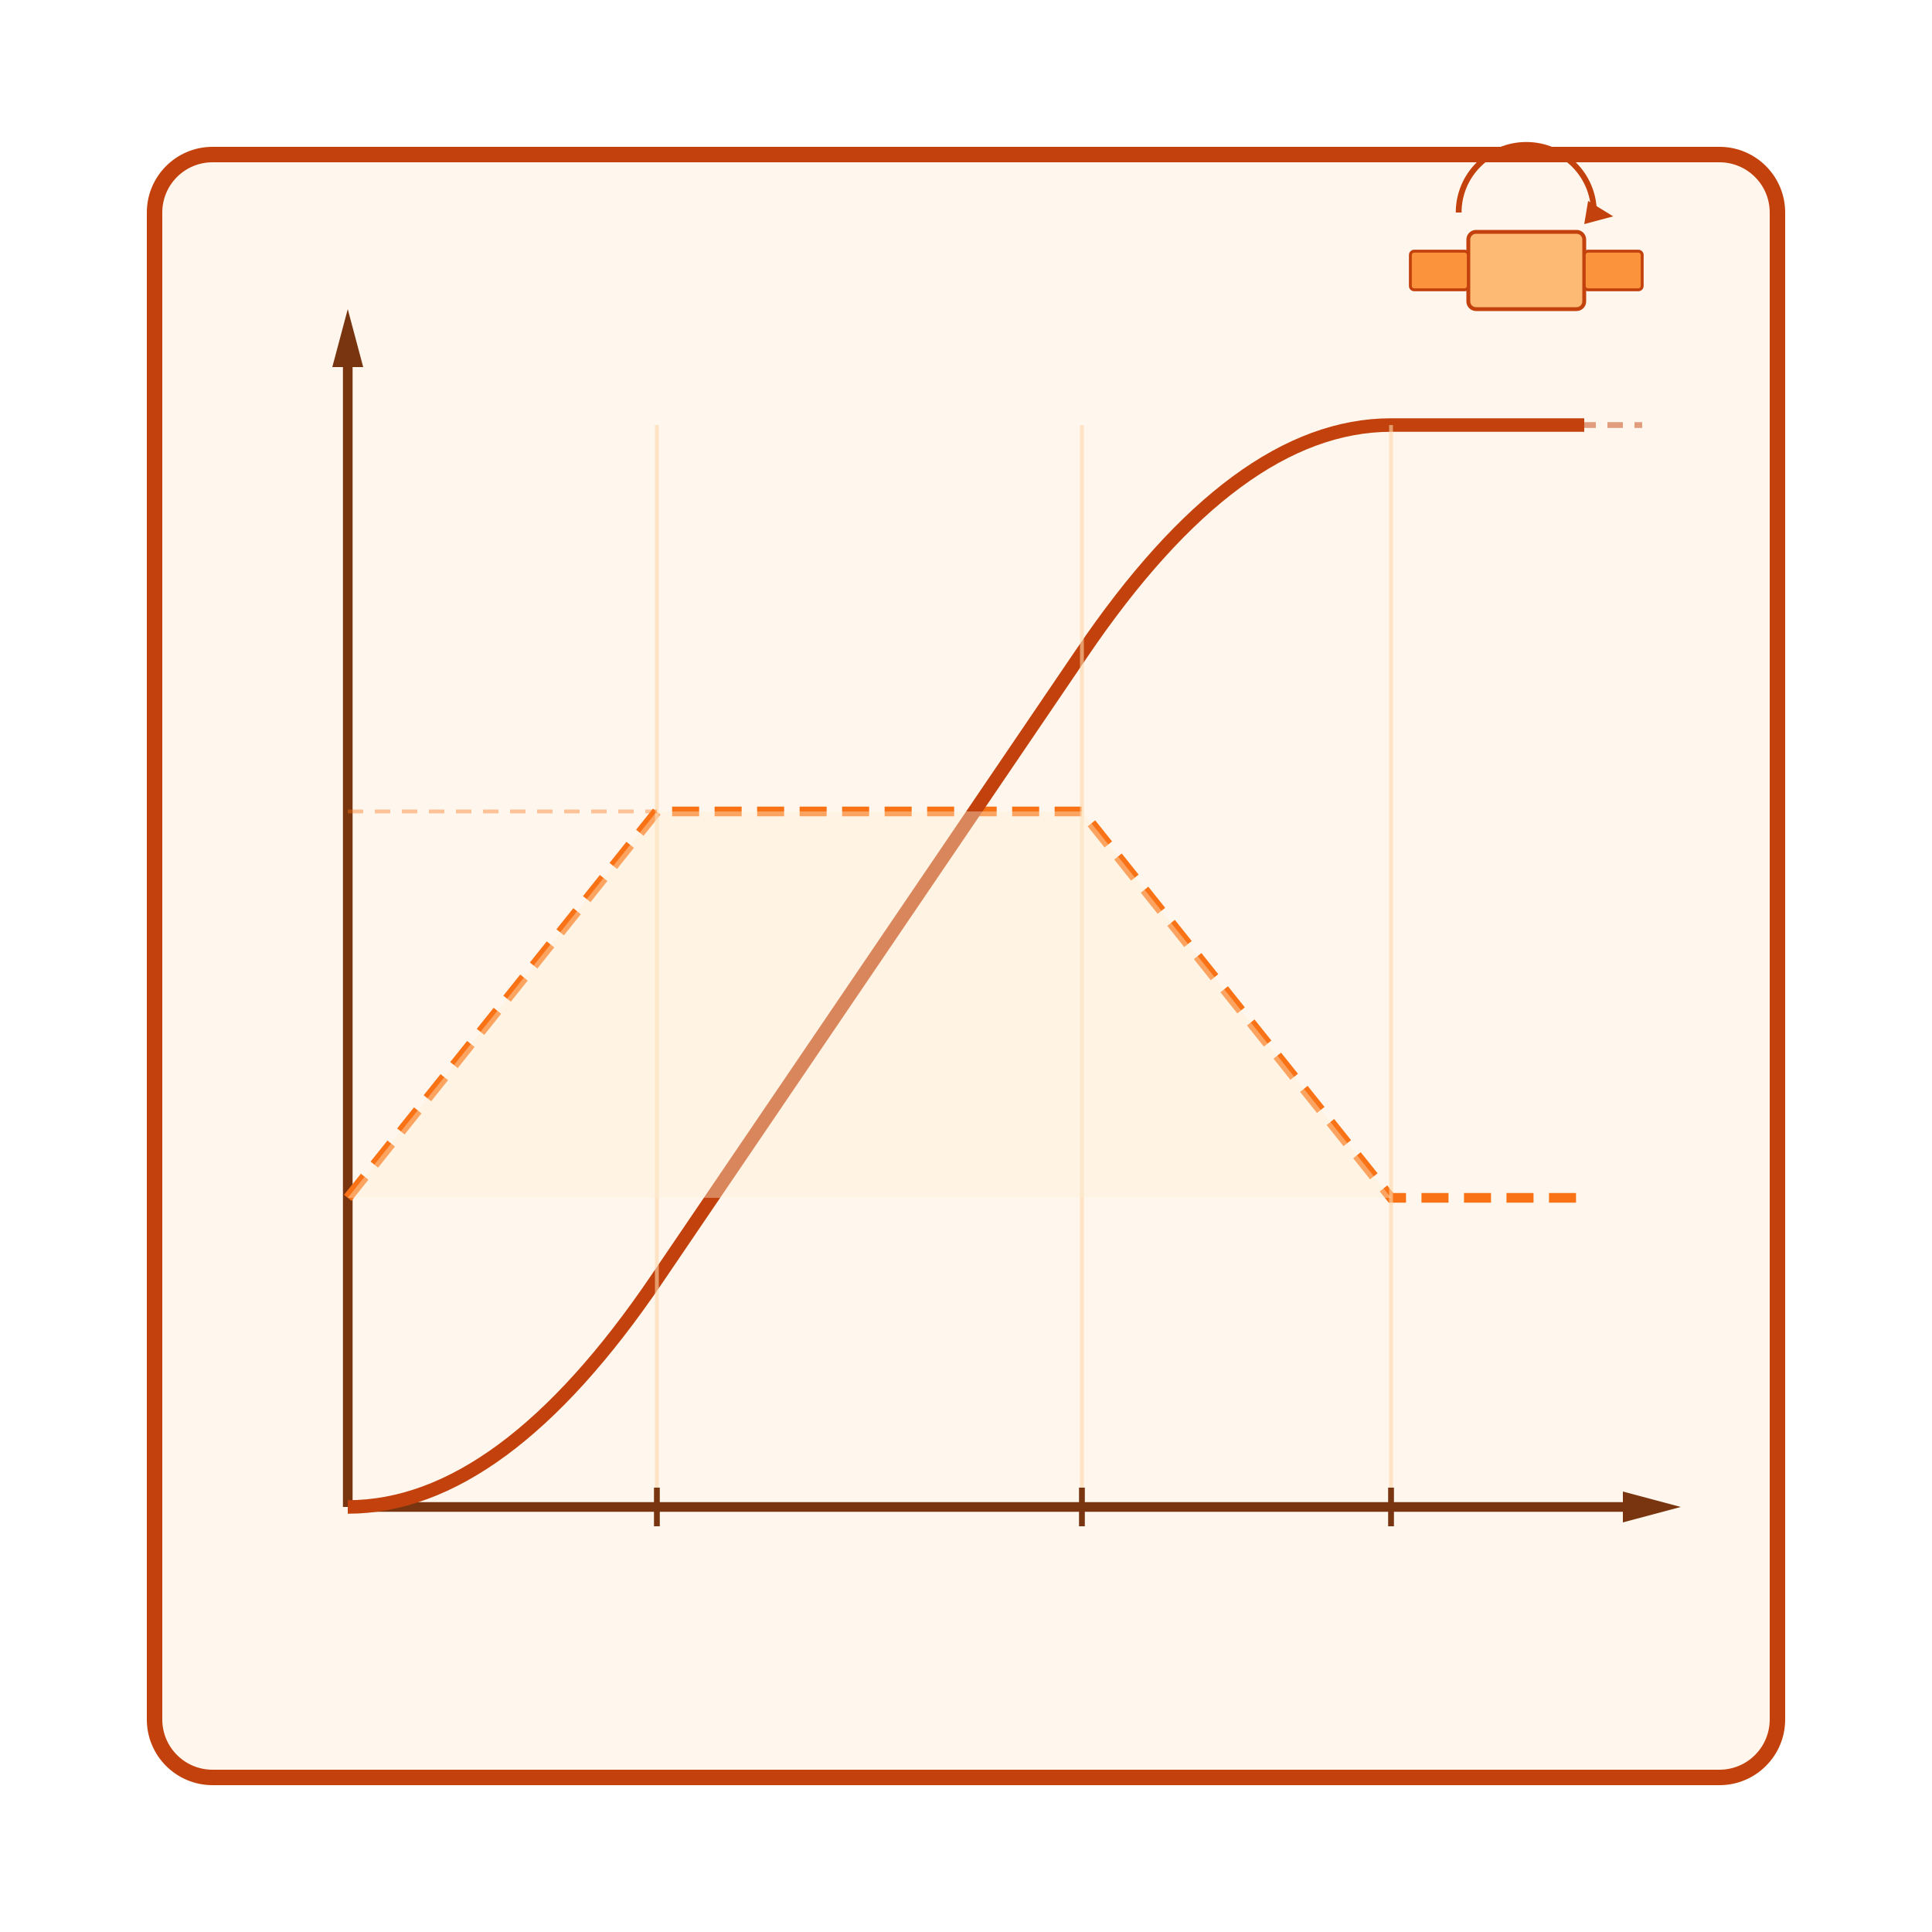
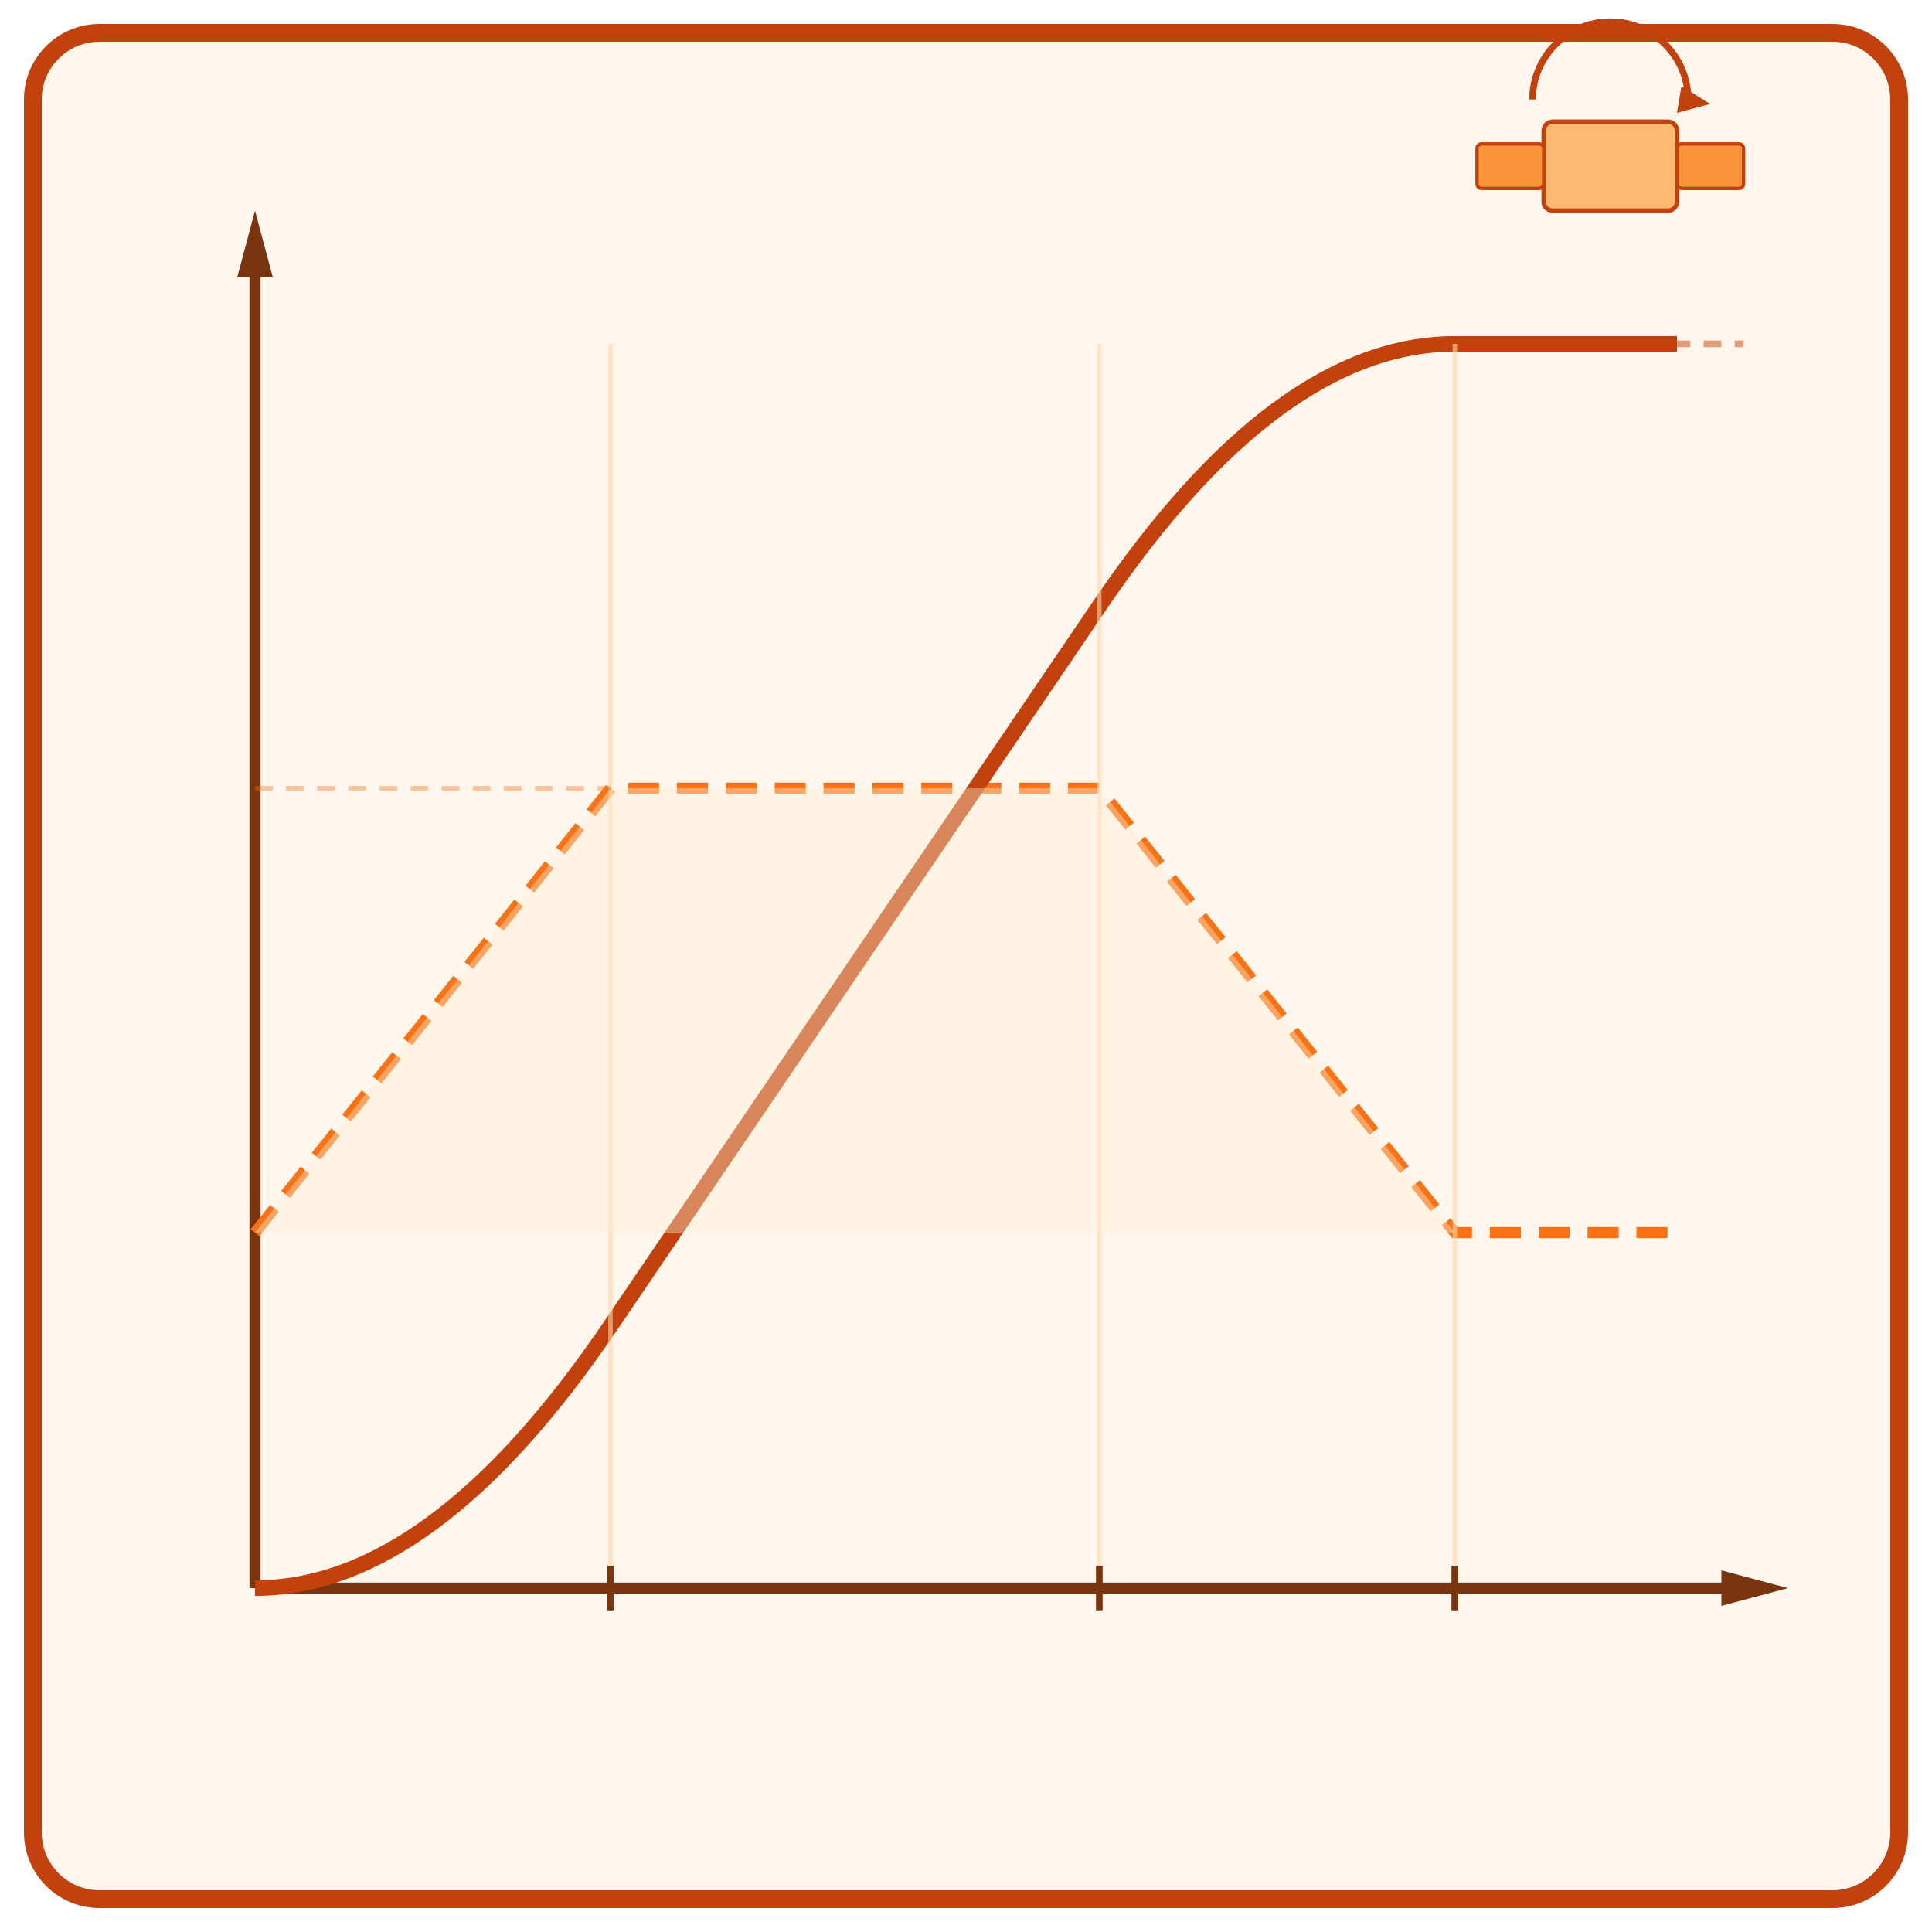
<svg xmlns="http://www.w3.org/2000/svg" viewBox="0 0 1000 1000">
-   <rect x="80" y="80" width="840" height="840" rx="30" ry="30" fill="#fff7ed" stroke="#c2410c" stroke-width="8" />
-   <line x1="180" y1="780" x2="180" y2="180" stroke="#78350f" stroke-width="5" />
-   <polygon points="172,190 180,160 188,190" fill="#78350f" />
-   <line x1="180" y1="780" x2="850" y2="780" stroke="#78350f" stroke-width="5" />
-   <polygon points="840,772 870,780 840,788" fill="#78350f" />
-   <polyline points="180,620 340,420 560,420 720,620 820,620" fill="none" stroke="#f97316" stroke-width="5" stroke-dasharray="14,8" />
-   <path d="M 180,780 Q 260,780 340,662 L 560,338 Q 640,220 720,220 L 820,220" fill="none" stroke="#c2410c" stroke-width="7" />
-   <line x1="720" y1="220" x2="850" y2="220" stroke="#c2410c" stroke-width="3" stroke-dasharray="8,6" opacity="0.5" />
-   <line x1="340" y1="770" x2="340" y2="790" stroke="#78350f" stroke-width="3" />
-   <line x1="560" y1="770" x2="560" y2="790" stroke="#78350f" stroke-width="3" />
-   <line x1="720" y1="770" x2="720" y2="790" stroke="#78350f" stroke-width="3" />
-   <line x1="340" y1="220" x2="340" y2="770" stroke="#fed7aa" stroke-width="2" opacity="0.6" />
-   <line x1="560" y1="220" x2="560" y2="770" stroke="#fed7aa" stroke-width="2" opacity="0.6" />
-   <line x1="720" y1="220" x2="720" y2="770" stroke="#fed7aa" stroke-width="2" opacity="0.6" />
-   <polygon points="180,620 340,420 560,420 720,620" fill="#ffedd5" fill-opacity="0.4" stroke="none" />
-   <line x1="180" y1="420" x2="340" y2="420" stroke="#f97316" stroke-width="2" stroke-dasharray="8,6" opacity="0.4" />
-   <rect x="760" y="120" width="60" height="40" rx="4" ry="4" fill="#fdba74" stroke="#c2410c" stroke-width="2" />
-   <rect x="730" y="130" width="30" height="20" rx="2" ry="2" fill="#fb923c" stroke="#c2410c" stroke-width="1.5" />
-   <rect x="820" y="130" width="30" height="20" rx="2" ry="2" fill="#fb923c" stroke="#c2410c" stroke-width="1.5" />
-   <path d="M 755,110 A 35,35 0 0,1 825,110" fill="none" stroke="#c2410c" stroke-width="3" />
-   <polygon points="822,104 835,112 820,116" fill="#c2410c" />
+   <g transform="translate(500 500) scale(1.15) translate(-500 -500)">
+     <rect x="80" y="80" width="840" height="840" rx="30" ry="30" fill="#fff7ed" stroke="#c2410c" stroke-width="8" />
+     <line x1="180" y1="780" x2="180" y2="180" stroke="#78350f" stroke-width="5" />
+     <polygon points="172,190 180,160 188,190" fill="#78350f" />
+     <line x1="180" y1="780" x2="850" y2="780" stroke="#78350f" stroke-width="5" />
+     <polygon points="840,772 870,780 840,788" fill="#78350f" />
+     <polyline points="180,620 340,420 560,420 720,620 820,620" fill="none" stroke="#f97316" stroke-width="5" stroke-dasharray="14,8" />
+     <path d="M 180,780 Q 260,780 340,662 L 560,338 Q 640,220 720,220 L 820,220" fill="none" stroke="#c2410c" stroke-width="7" />
+     <line x1="720" y1="220" x2="850" y2="220" stroke="#c2410c" stroke-width="3" stroke-dasharray="8,6" opacity="0.5" />
+     <line x1="340" y1="770" x2="340" y2="790" stroke="#78350f" stroke-width="3" />
+     <line x1="560" y1="770" x2="560" y2="790" stroke="#78350f" stroke-width="3" />
+     <line x1="720" y1="770" x2="720" y2="790" stroke="#78350f" stroke-width="3" />
+     <line x1="340" y1="220" x2="340" y2="770" stroke="#fed7aa" stroke-width="2" opacity="0.6" />
+     <line x1="560" y1="220" x2="560" y2="770" stroke="#fed7aa" stroke-width="2" opacity="0.6" />
+     <line x1="720" y1="220" x2="720" y2="770" stroke="#fed7aa" stroke-width="2" opacity="0.6" />
+     <polygon points="180,620 340,420 560,420 720,620" fill="#ffedd5" fill-opacity="0.4" stroke="none" />
+     <line x1="180" y1="420" x2="340" y2="420" stroke="#f97316" stroke-width="2" stroke-dasharray="8,6" opacity="0.4" />
+     <rect x="760" y="120" width="60" height="40" rx="4" ry="4" fill="#fdba74" stroke="#c2410c" stroke-width="2" />
+     <rect x="730" y="130" width="30" height="20" rx="2" ry="2" fill="#fb923c" stroke="#c2410c" stroke-width="1.5" />
+     <rect x="820" y="130" width="30" height="20" rx="2" ry="2" fill="#fb923c" stroke="#c2410c" stroke-width="1.5" />
+     <path d="M 755,110 A 35,35 0 0,1 825,110" fill="none" stroke="#c2410c" stroke-width="3" />
+     <polygon points="822,104 835,112 820,116" fill="#c2410c" />
+   </g>
</svg>
